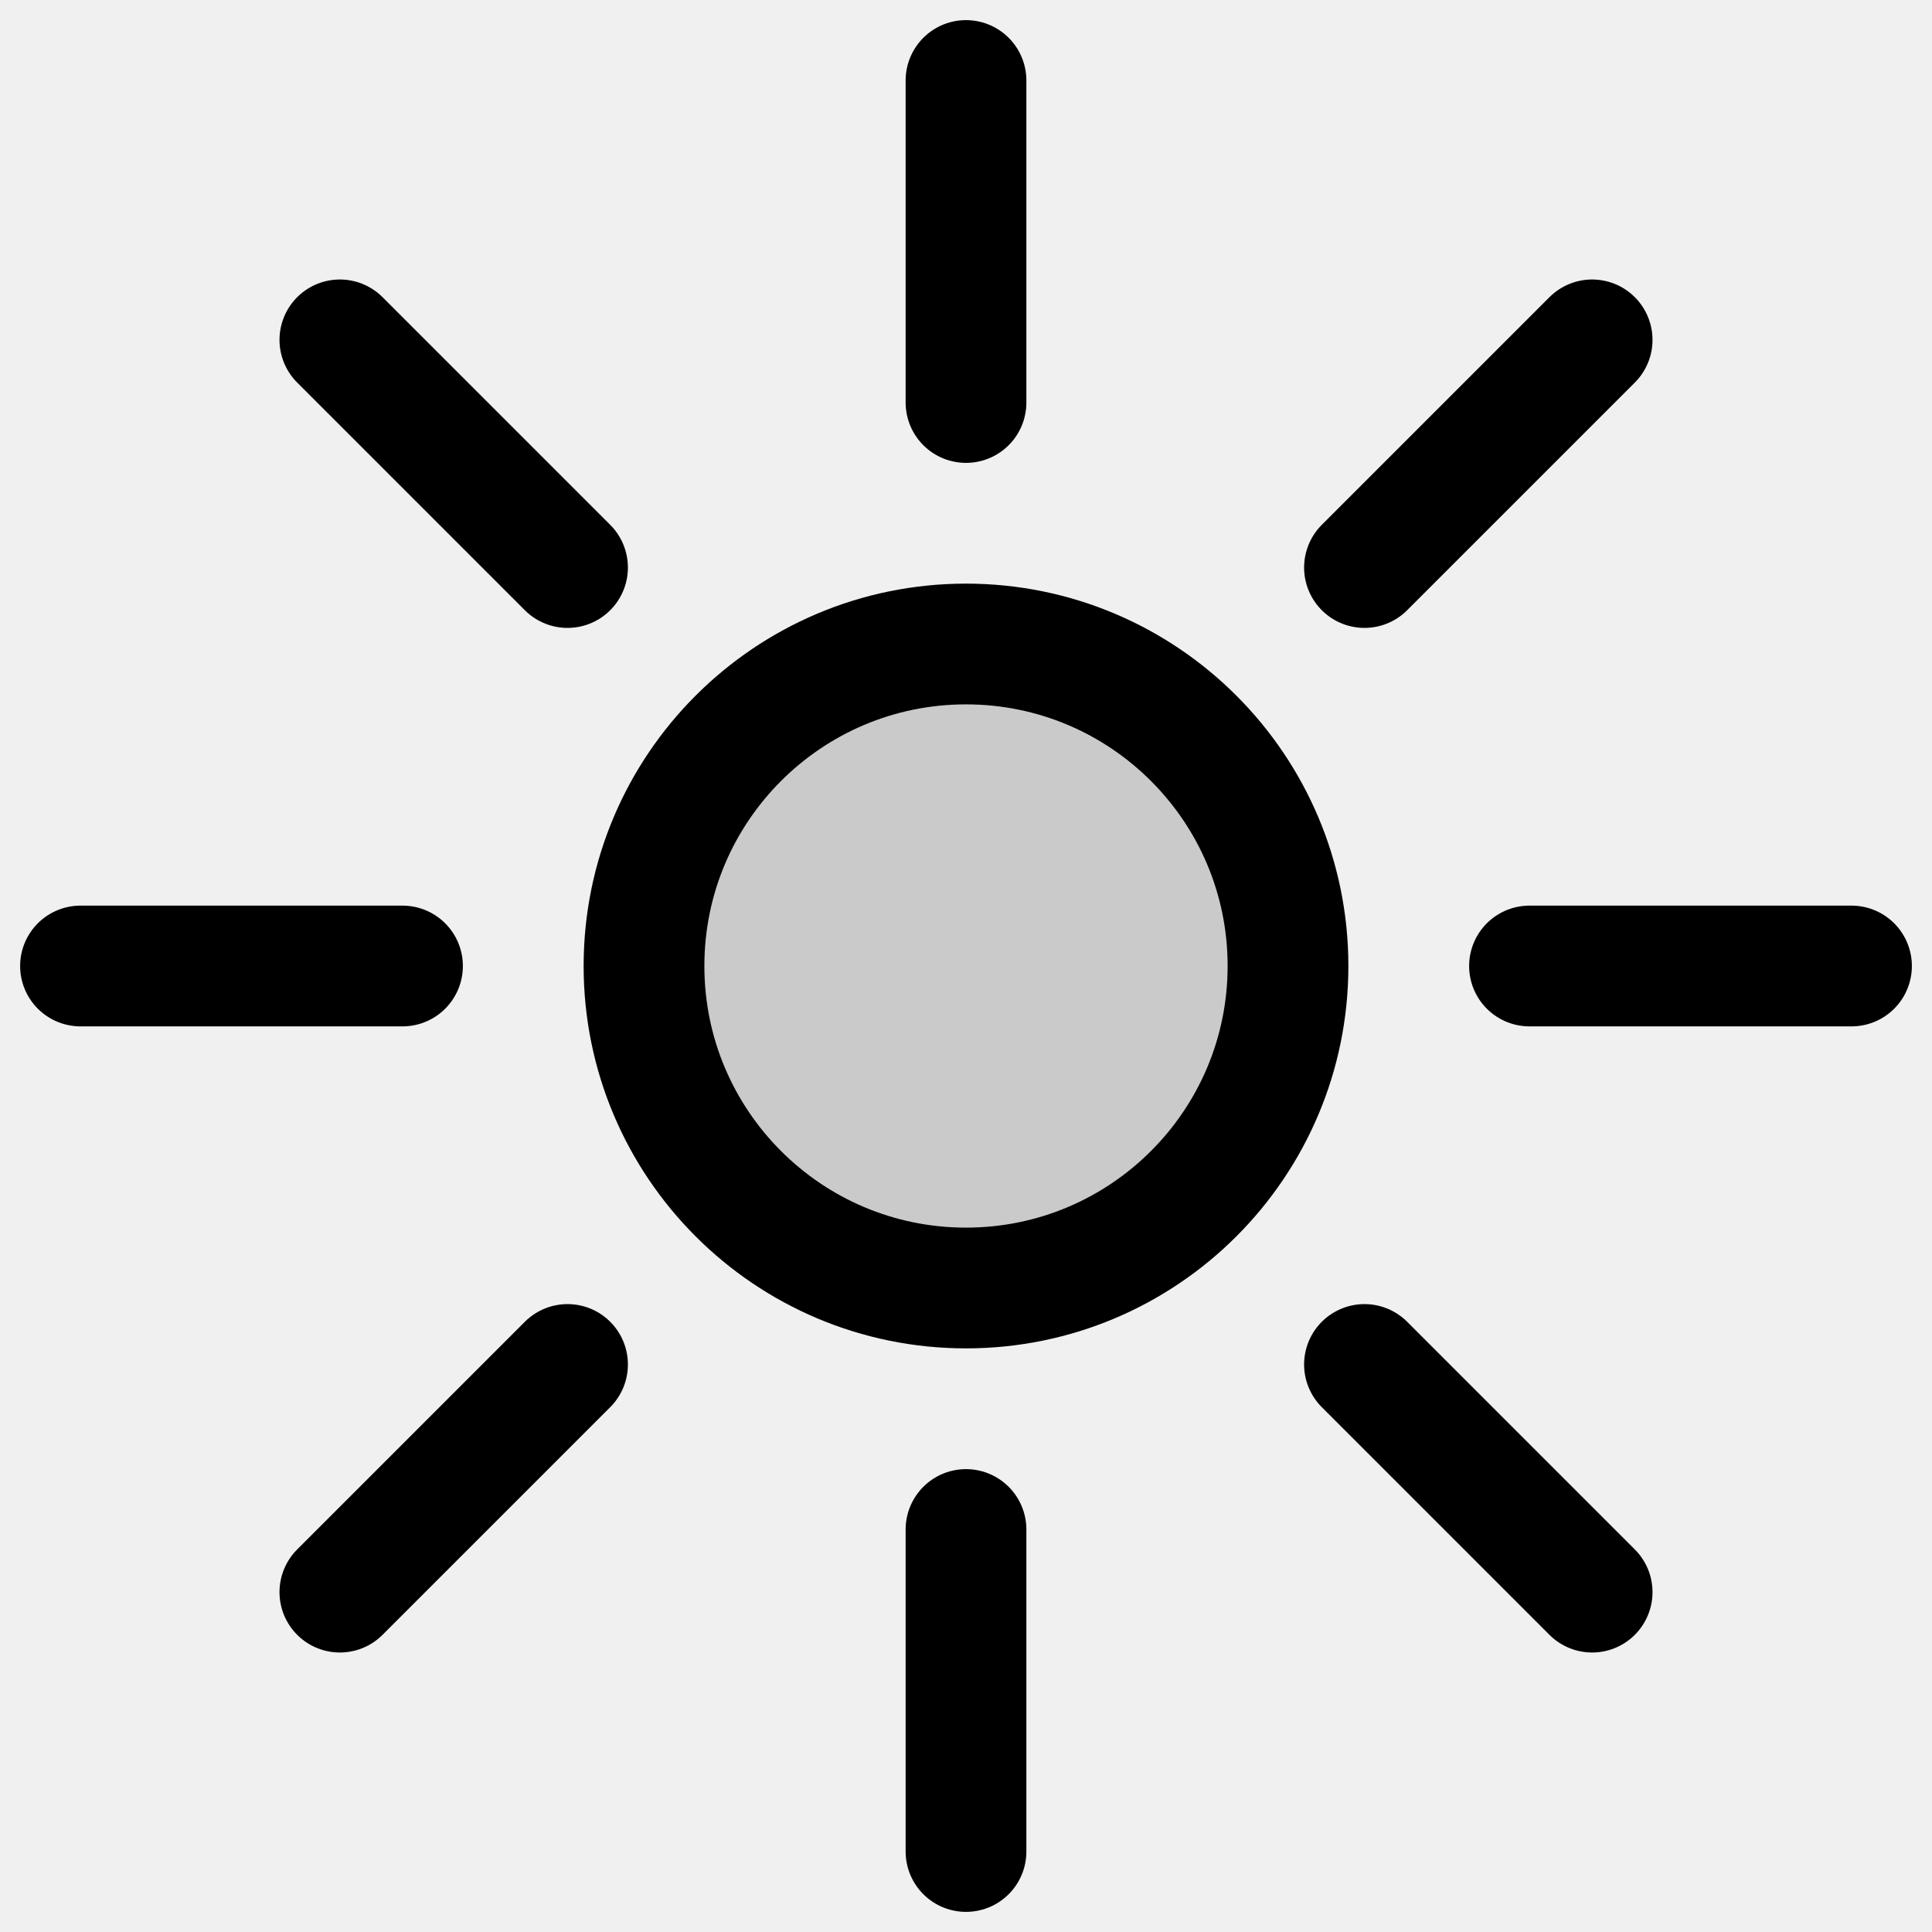
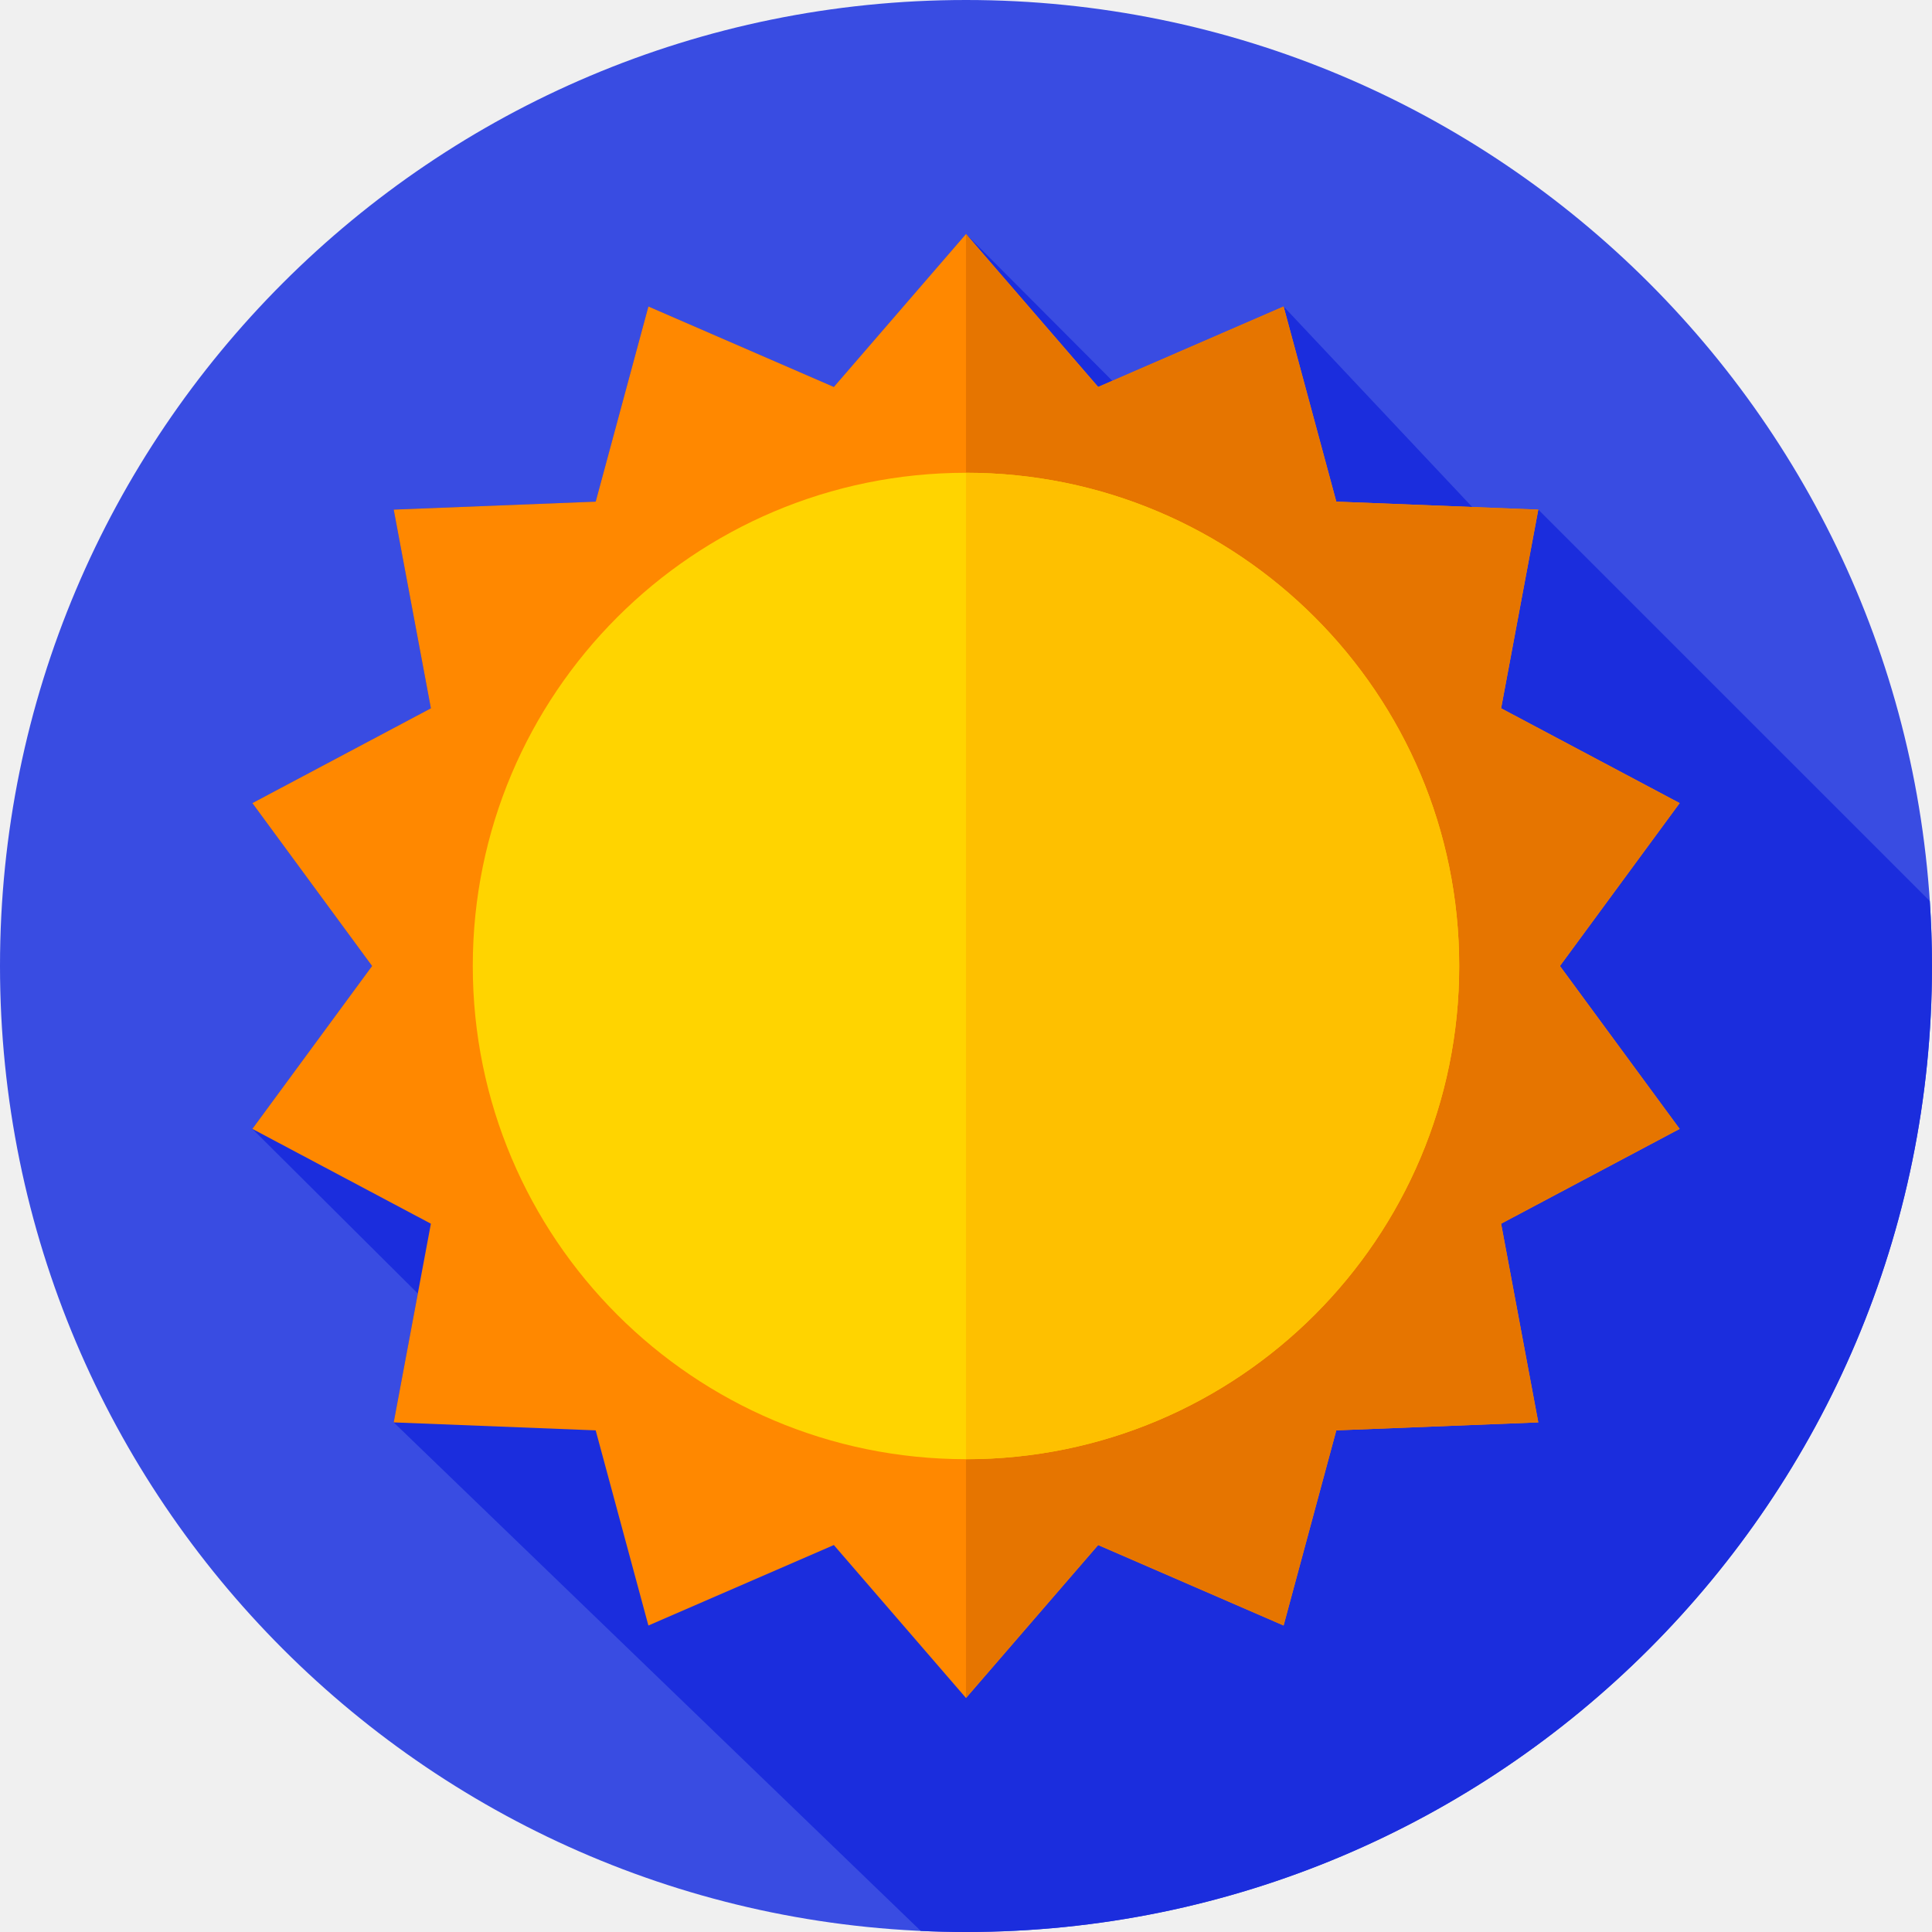
- <svg xmlns="http://www.w3.org/2000/svg" width="800px" height="800px" viewBox="0 0 24 24" fill="none">
-   <g clip-path="url(#a)" stroke="#000000" stroke-width="1.5" stroke-miterlimit="10">
-     <path d="M5 12H1M23 12h-4M7.05 7.05 4.222 4.222M19.778 19.778 16.95 16.95M7.05 16.95l-2.828 2.828M19.778 4.222 16.95 7.05" stroke-linecap="round" />
-     <path d="M12 16a4 4 0 1 0 0-8 4 4 0 0 0 0 8Z" fill="#000000" fill-opacity=".16" />
-     <path d="M12 19v4M12 1v4" stroke-linecap="round" />
-   </g>
-   <defs>
-     <clipPath id="a">
-       <path fill="#ffffff" d="M0 0h24v24H0z" />
-     </clipPath>
-   </defs>
+ <svg xmlns="http://www.w3.org/2000/svg" height="800px" width="800px" version="1.1" id="Layer_1" viewBox="0 0 512 512" xml:space="preserve">
+   <circle style="fill:#394CE2;" cx="255.996" cy="255.996" r="255.996" />
+   <path style="fill:#1B2DDD;" d="M512,255.999c0-5.782-0.211-11.516-0.588-17.203L407.665,135.05l-17.52-0.691l-49.978-53.136  l-45.39,19.695l-38.778-38.906l-35.024,40.535l-49.144-21.324l-13.969,51.718l-53.529,2.11l9.854,52.657l-47.312,25.126  L98.6,255.999l-31.725,43.166l43.85,43.632l-6.391,34.151L244.01,511.712c3.975,0.183,7.969,0.288,11.989,0.288  C397.385,512,512,397.385,512,255.999z" />
+   <polygon style="fill:#FF8800;" points="255.999,62.013 291.024,102.547 340.168,81.223 354.136,132.94 407.665,135.051   397.811,187.707 445.123,212.833 413.399,255.999 445.123,299.166 397.811,324.293 407.665,376.949 354.136,379.06 340.168,430.776   291.024,409.452 255.999,449.987 220.975,409.452 171.832,430.776 157.863,379.06 104.335,376.949 114.189,324.293 66.877,299.166   98.601,255.999 66.877,212.833 114.189,187.707 104.335,135.051 157.863,132.94 171.832,81.223 220.975,102.547 " />
+   <polygon style="fill:#E67500;" points="413.399,255.999 445.123,212.833 397.811,187.707 407.665,135.05 354.136,132.94   340.168,81.223 291.024,102.547 255.999,62.013 255.996,62.016 255.996,449.984 255.999,449.987 291.024,409.453 340.168,430.776   354.136,379.06 407.665,376.949 397.811,324.293 445.123,299.166 " />
+   <circle style="fill:#FFD400;" cx="255.996" cy="255.996" r="130.704" />
+   <path style="fill:#FEC000;" d="M255.999,125.292c-0.001,0-0.002,0-0.003,0v261.417c0.001,0,0.002,0,0.003,0  c72.188,0,130.709-58.52,130.709-130.709S328.188,125.292,255.999,125.292z" />
</svg>
